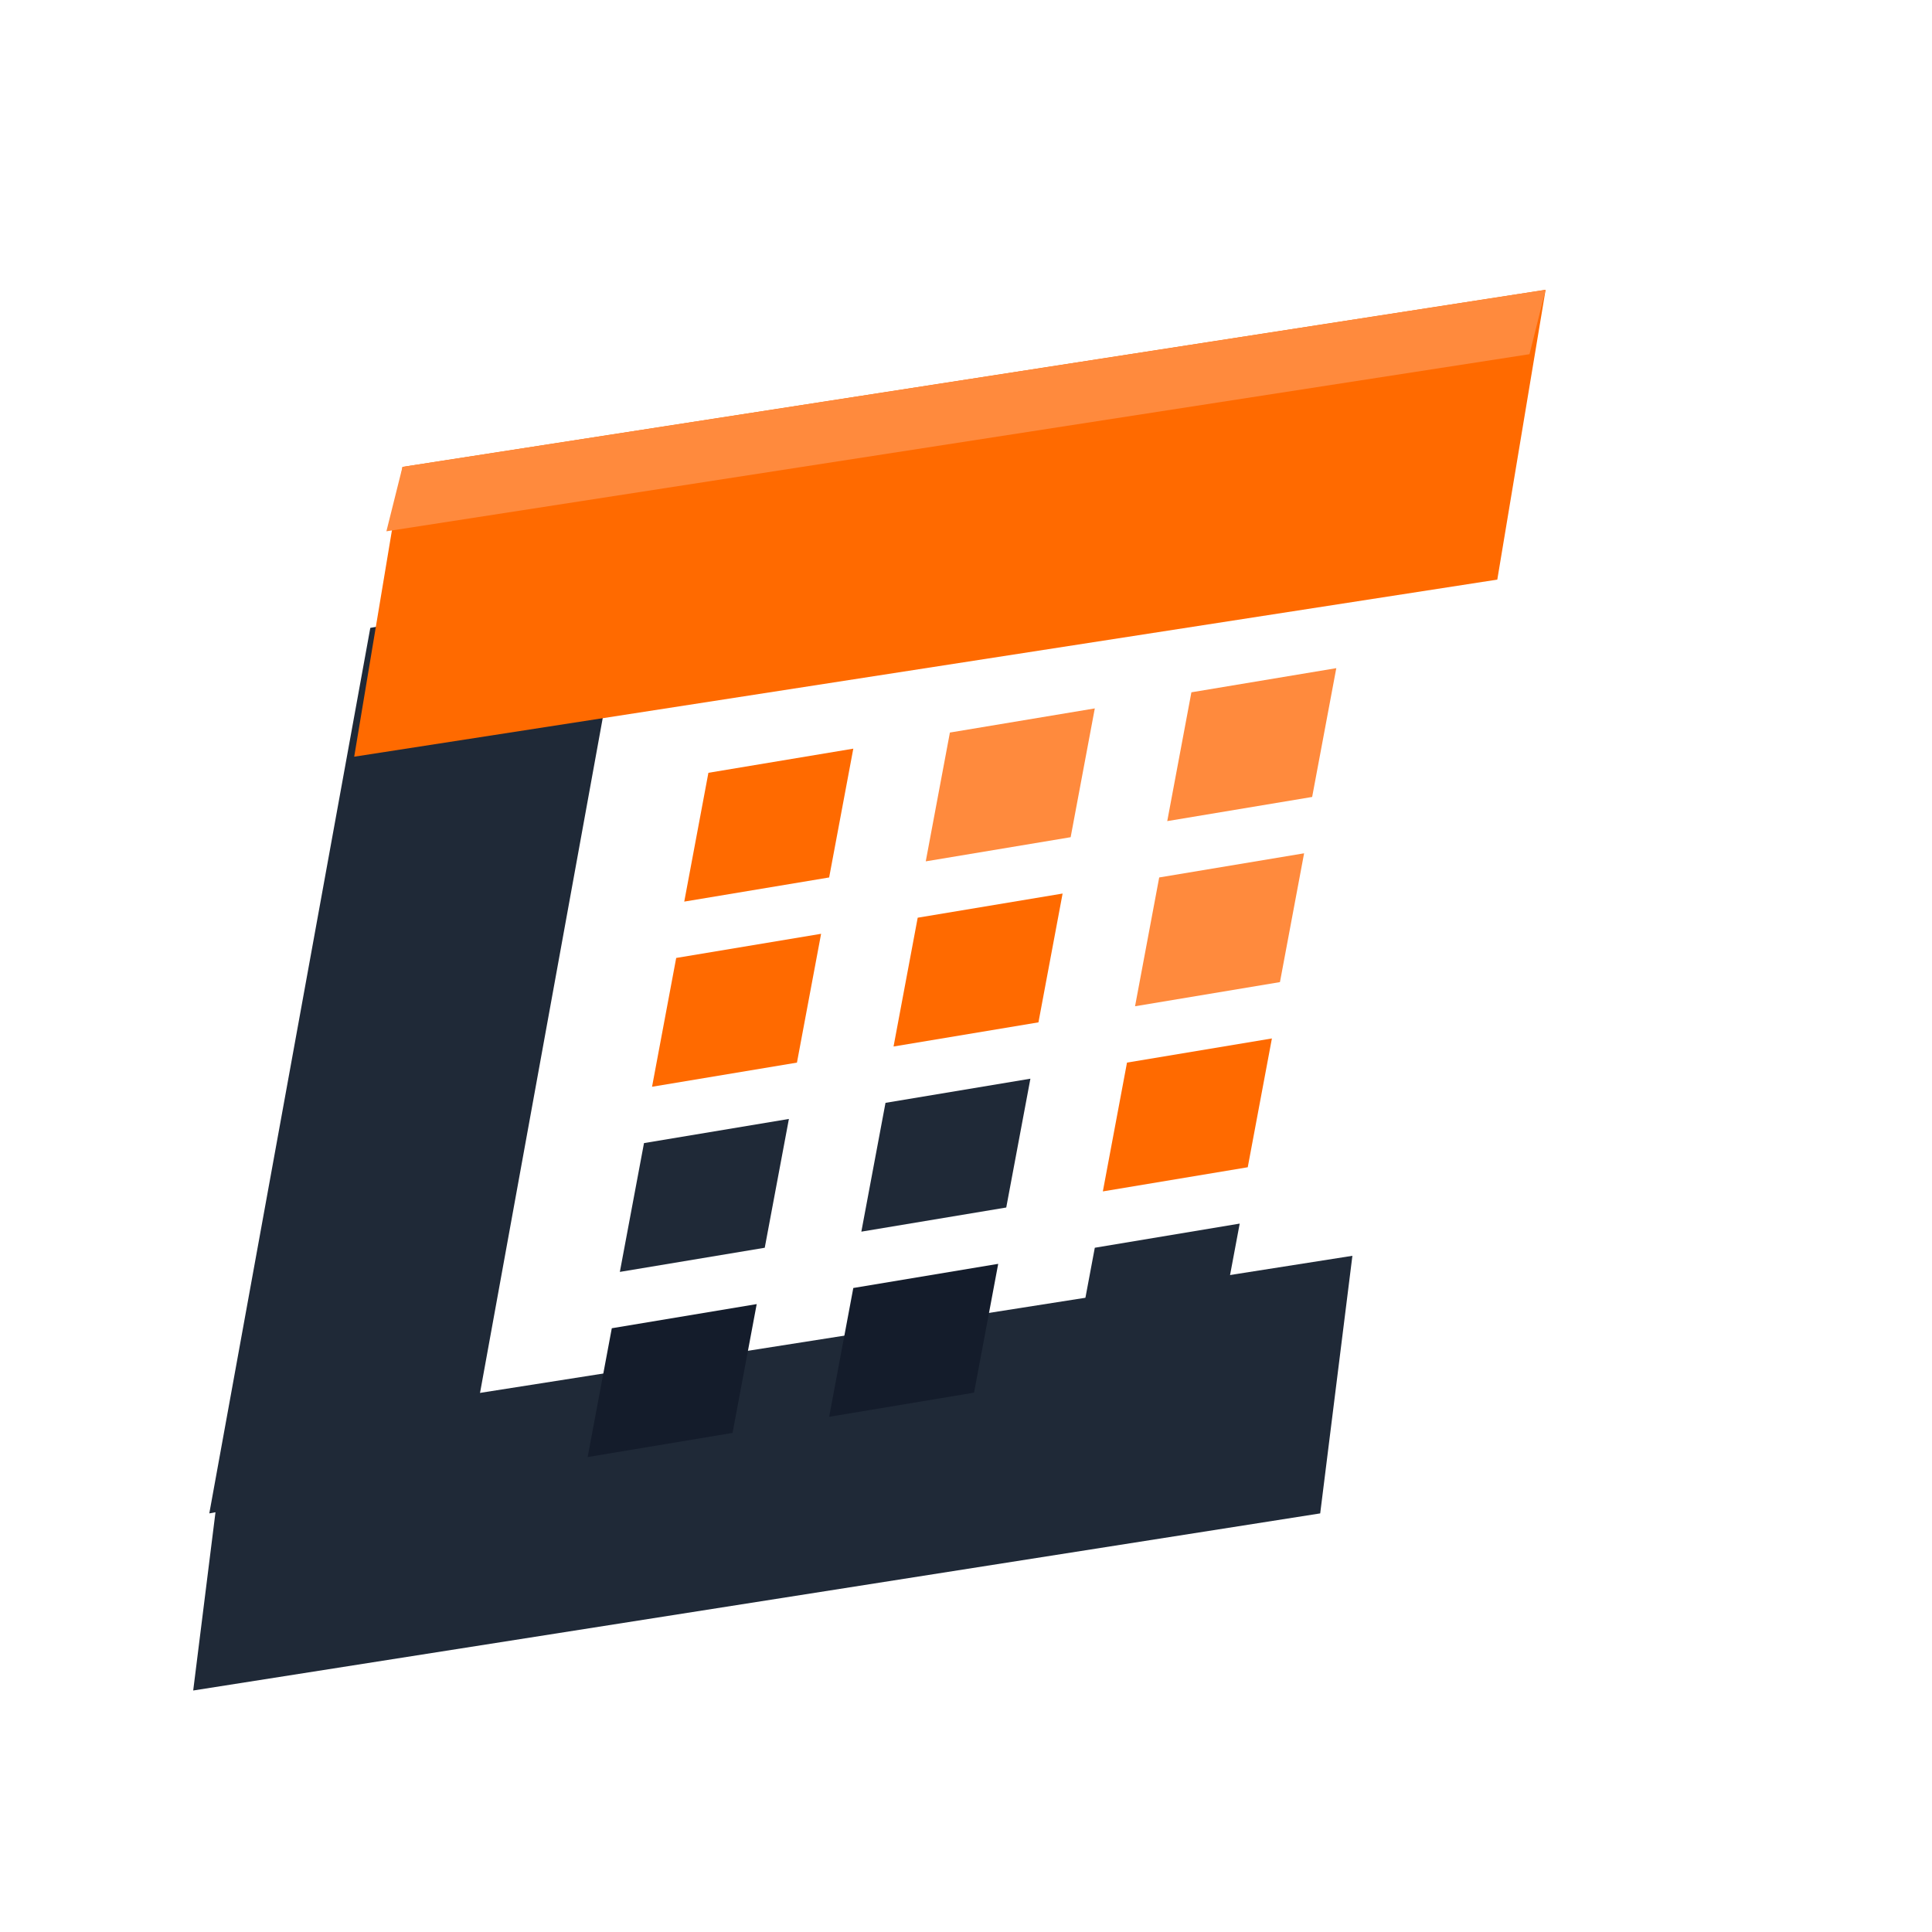
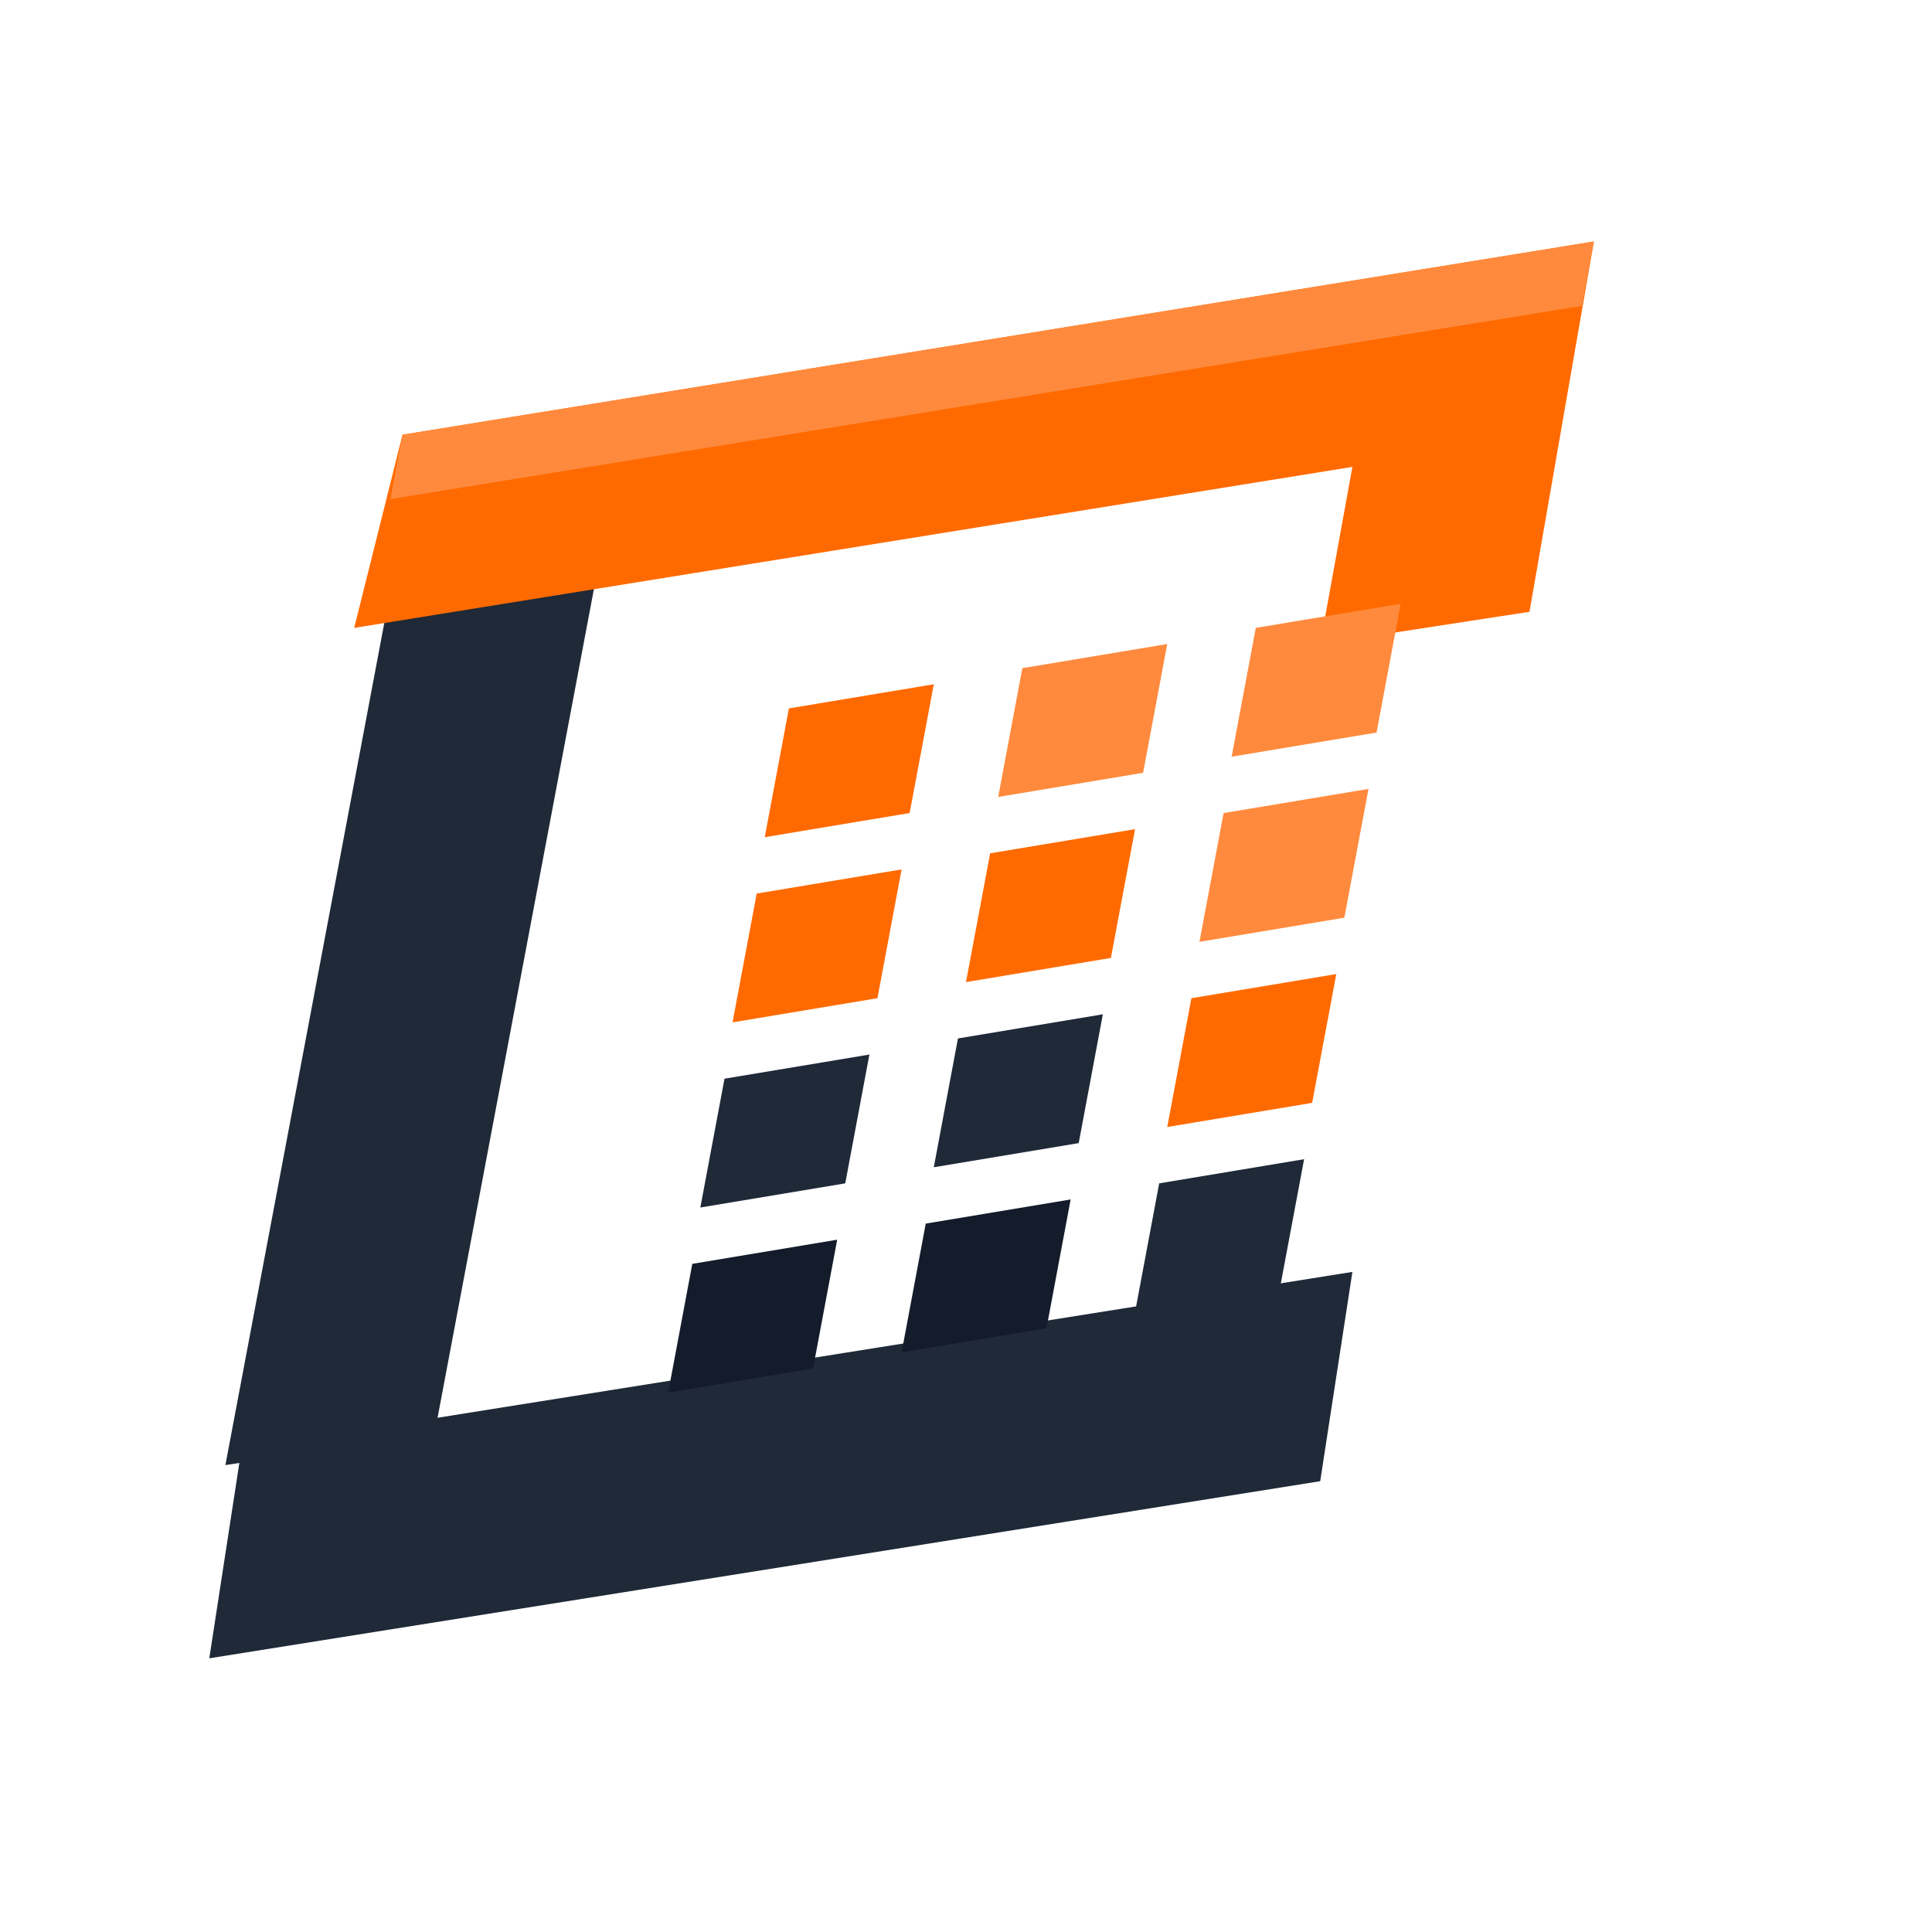
<svg xmlns="http://www.w3.org/2000/svg" viewBox="0 0 120 120" role="img" aria-labelledby="title desc">
-   <path d="M23 39 L39 36 L29 91 L13 94 Z" fill="#1F2937" />
-   <path d="M14 89 L84 78 L82 94 L12 105 Z" fill="#1F2937" />
-   <path d="M25 29 L96 18 L93 36 L22 47 Z" fill="#FF6A00" />
-   <path d="M25 29 L96 18 L95 22 L24 33 Z" fill="#FF8A3D" />
+   <path d="M24 38 L37 36 L27 89 L14 91 Z" fill="#1F2937" />
+   <path d="M15 90 L84 79 L82 92 L13 103 Z" fill="#1F2937" />
+   <path d="M25 27 L99 15 L95 38 L82 40 L84 29 L22 39 Z" fill="#FF6A00" />
+   <path d="M25 27 L99 15 L98.25 19 L24.25 31 Z" fill="#FF8A3D" />
  <g>
-     <path d="M44 48 L53 46.5 L51.5 54.5 L42.5 56 Z" fill="#FF6A00" />
-     <path d="M59 45.5 L68 44 L66.5 52 L57.5 53.5 Z" fill="#FF8A3D" />
-     <path d="M74 43 L83 41.5 L81.5 49.5 L72.5 51 Z" fill="#FF8A3D" />
-     <path d="M42 59.5 L51 58 L49.5 66 L40.5 67.5 Z" fill="#FF6A00" />
-     <path d="M57 57 L66 55.5 L64.5 63.5 L55.5 65 Z" fill="#FF6A00" />
-     <path d="M72 54.5 L81 53 L79.5 61 L70.5 62.5 Z" fill="#FF8A3D" />
-     <path d="M40 71 L49 69.5 L47.5 77.5 L38.5 79 Z" fill="#1F2937" />
-     <path d="M55 68.5 L64 67 L62.5 75 L53.5 76.5 Z" fill="#1F2937" />
-     <path d="M70 66 L79 64.5 L77.5 72.5 L68.5 74 Z" fill="#FF6A00" />
-     <path d="M38 82.5 L47 81 L45.5 89 L36.5 90.5 Z" fill="#141C2B" />
-     <path d="M53 80 L62 78.5 L60.5 86.5 L51.5 88 Z" fill="#141C2B" />
-     <path d="M68 77.5 L77 76 L75.5 84 L66.5 85.5 Z" fill="#1F2937" />
+     <path d="M49 44 L58 42.5 L56.5 50.5 L47.5 52 Z" fill="#FF6A00" />
+     <path d="M63.5 41.5 L72.5 40 L71 48 L62 49.5 Z" fill="#FF8A3D" />
+     <path d="M78 39 L87 37.5 L85.5 45.5 L76.5 47 Z" fill="#FF8A3D" />
+     <path d="M47 55.5 L56 54 L54.5 62 L45.5 63.5 Z" fill="#FF6A00" />
+     <path d="M61.5 53 L70.5 51.5 L69 59.5 L60 61 Z" fill="#FF6A00" />
+     <path d="M76 50.5 L85 49 L83.5 57 L74.5 58.5 Z" fill="#FF8A3D" />
+     <path d="M45 67 L54 65.5 L52.5 73.5 L43.5 75 Z" fill="#1F2937" />
+     <path d="M59.5 64.5 L68.5 63 L67 71 L58 72.5 Z" fill="#1F2937" />
+     <path d="M74 62 L83 60.5 L81.5 68.5 L72.5 70 Z" fill="#FF6A00" />
+     <path d="M43 78.5 L52 77 L50.5 85 L41.5 86.5 Z" fill="#141C2B" />
+     <path d="M57.5 76 L66.5 74.5 L65 82.5 L56 84 Z" fill="#141C2B" />
+     <path d="M72 73.5 L81 72 L79.5 80 L70.5 81.5 Z" fill="#1F2937" />
  </g>
</svg>
